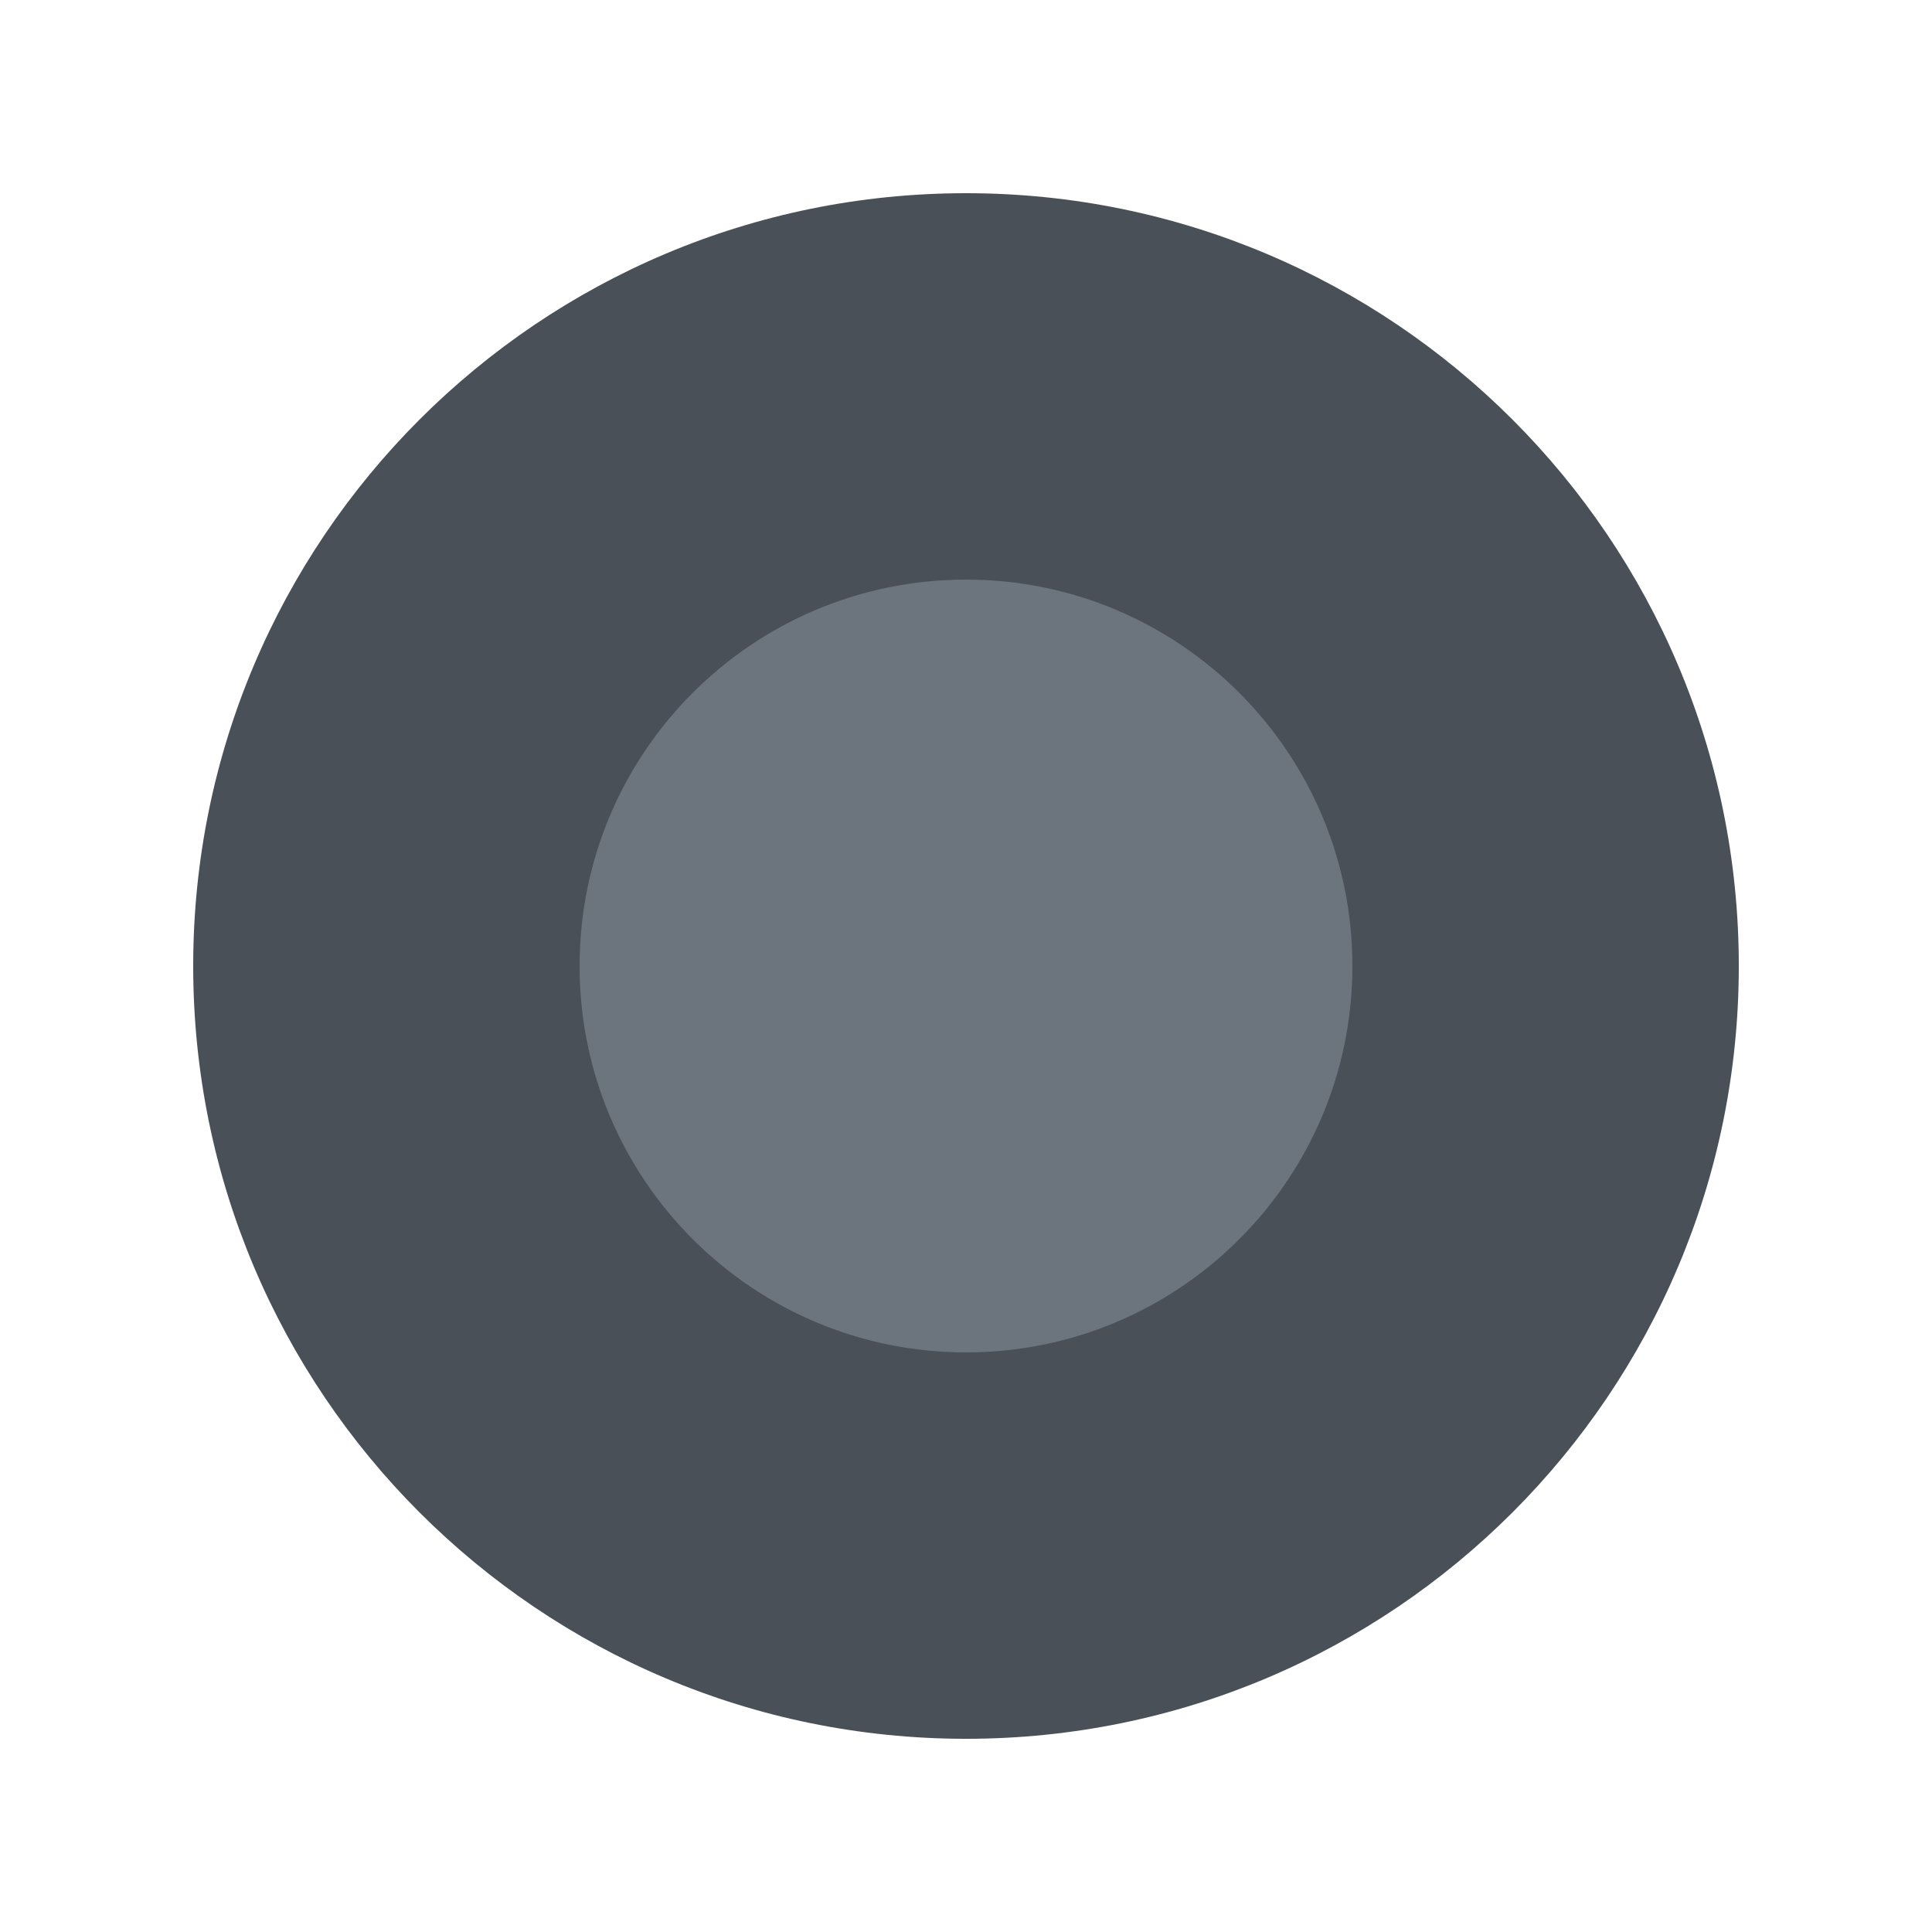
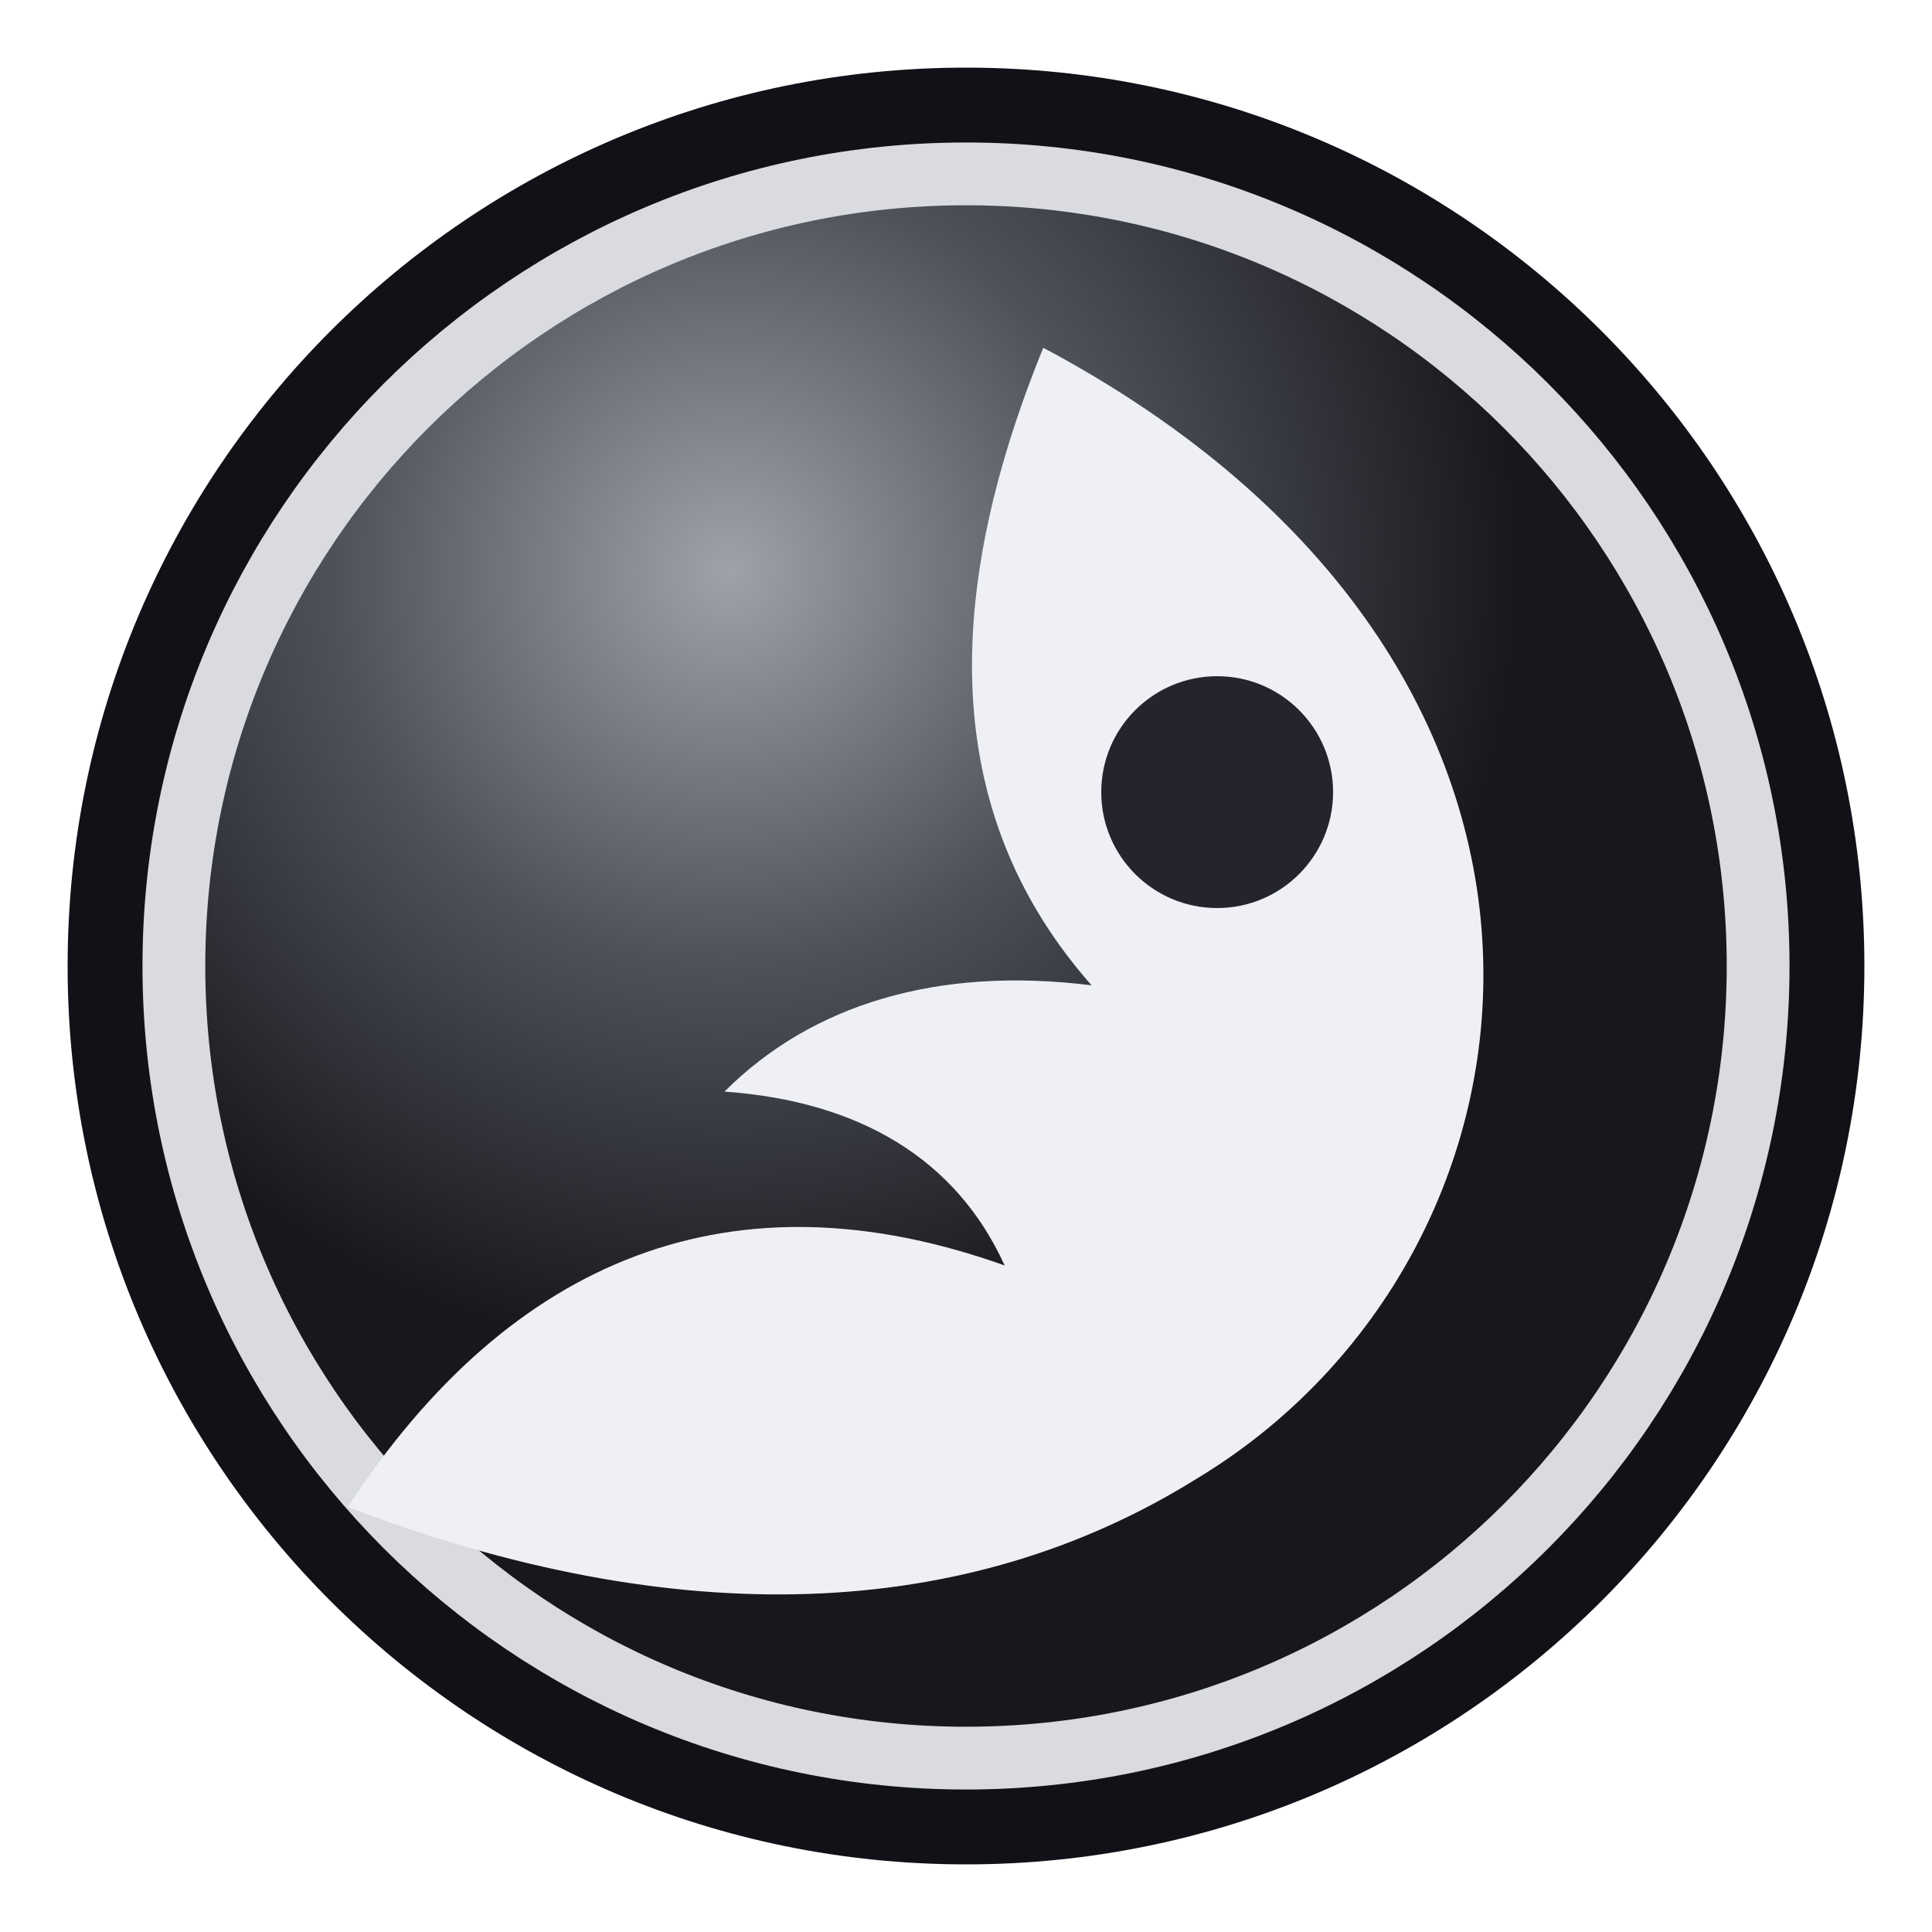
- <svg xmlns="http://www.w3.org/2000/svg" width="20" height="20" viewBox="0 0 20 20" fill="none">
-   <ellipse cx="10" cy="10" rx="8" ry="8" fill="#495057" />
-   <ellipse cx="10" cy="10" rx="4" ry="4" fill="#6c757d" />
+ <svg xmlns="http://www.w3.org/2000/svg" width="20" height="20" viewBox="0 0 20 20">
+   <defs>
+     <radialGradient id="e" cx="35%" cy="25%">
+       <stop stop-color="#9fa2aa" />
+       <stop offset=".5" stop-color="#4f5159" />
+       <stop offset="1" stop-color="#17181d" />
+     </radialGradient>
+   </defs>
+   <circle cx="10" cy="10" r="9.3" fill="#111217" />
+   <circle cx="10" cy="10" r="8.2" fill="url(#e)" stroke="#d9dbe0" stroke-width=".65" />
+   <path d="M10.8 3.6c-1.1 2.7-1 4.9.5 6.6-1.6-.2-2.9.2-3.8 1.1 1.4.1 2.4.7 2.9 1.8-2.8-1-5.1-.1-6.8 2.5 3.4 1.3 6.4 1.2 8.8-.3 3.8-2.3 4.6-8.4-1.6-11.7z" fill="#eef0f5" />
+   <circle cx="12.6" cy="8.2" r="1.2" fill="#24252c" />
</svg>
